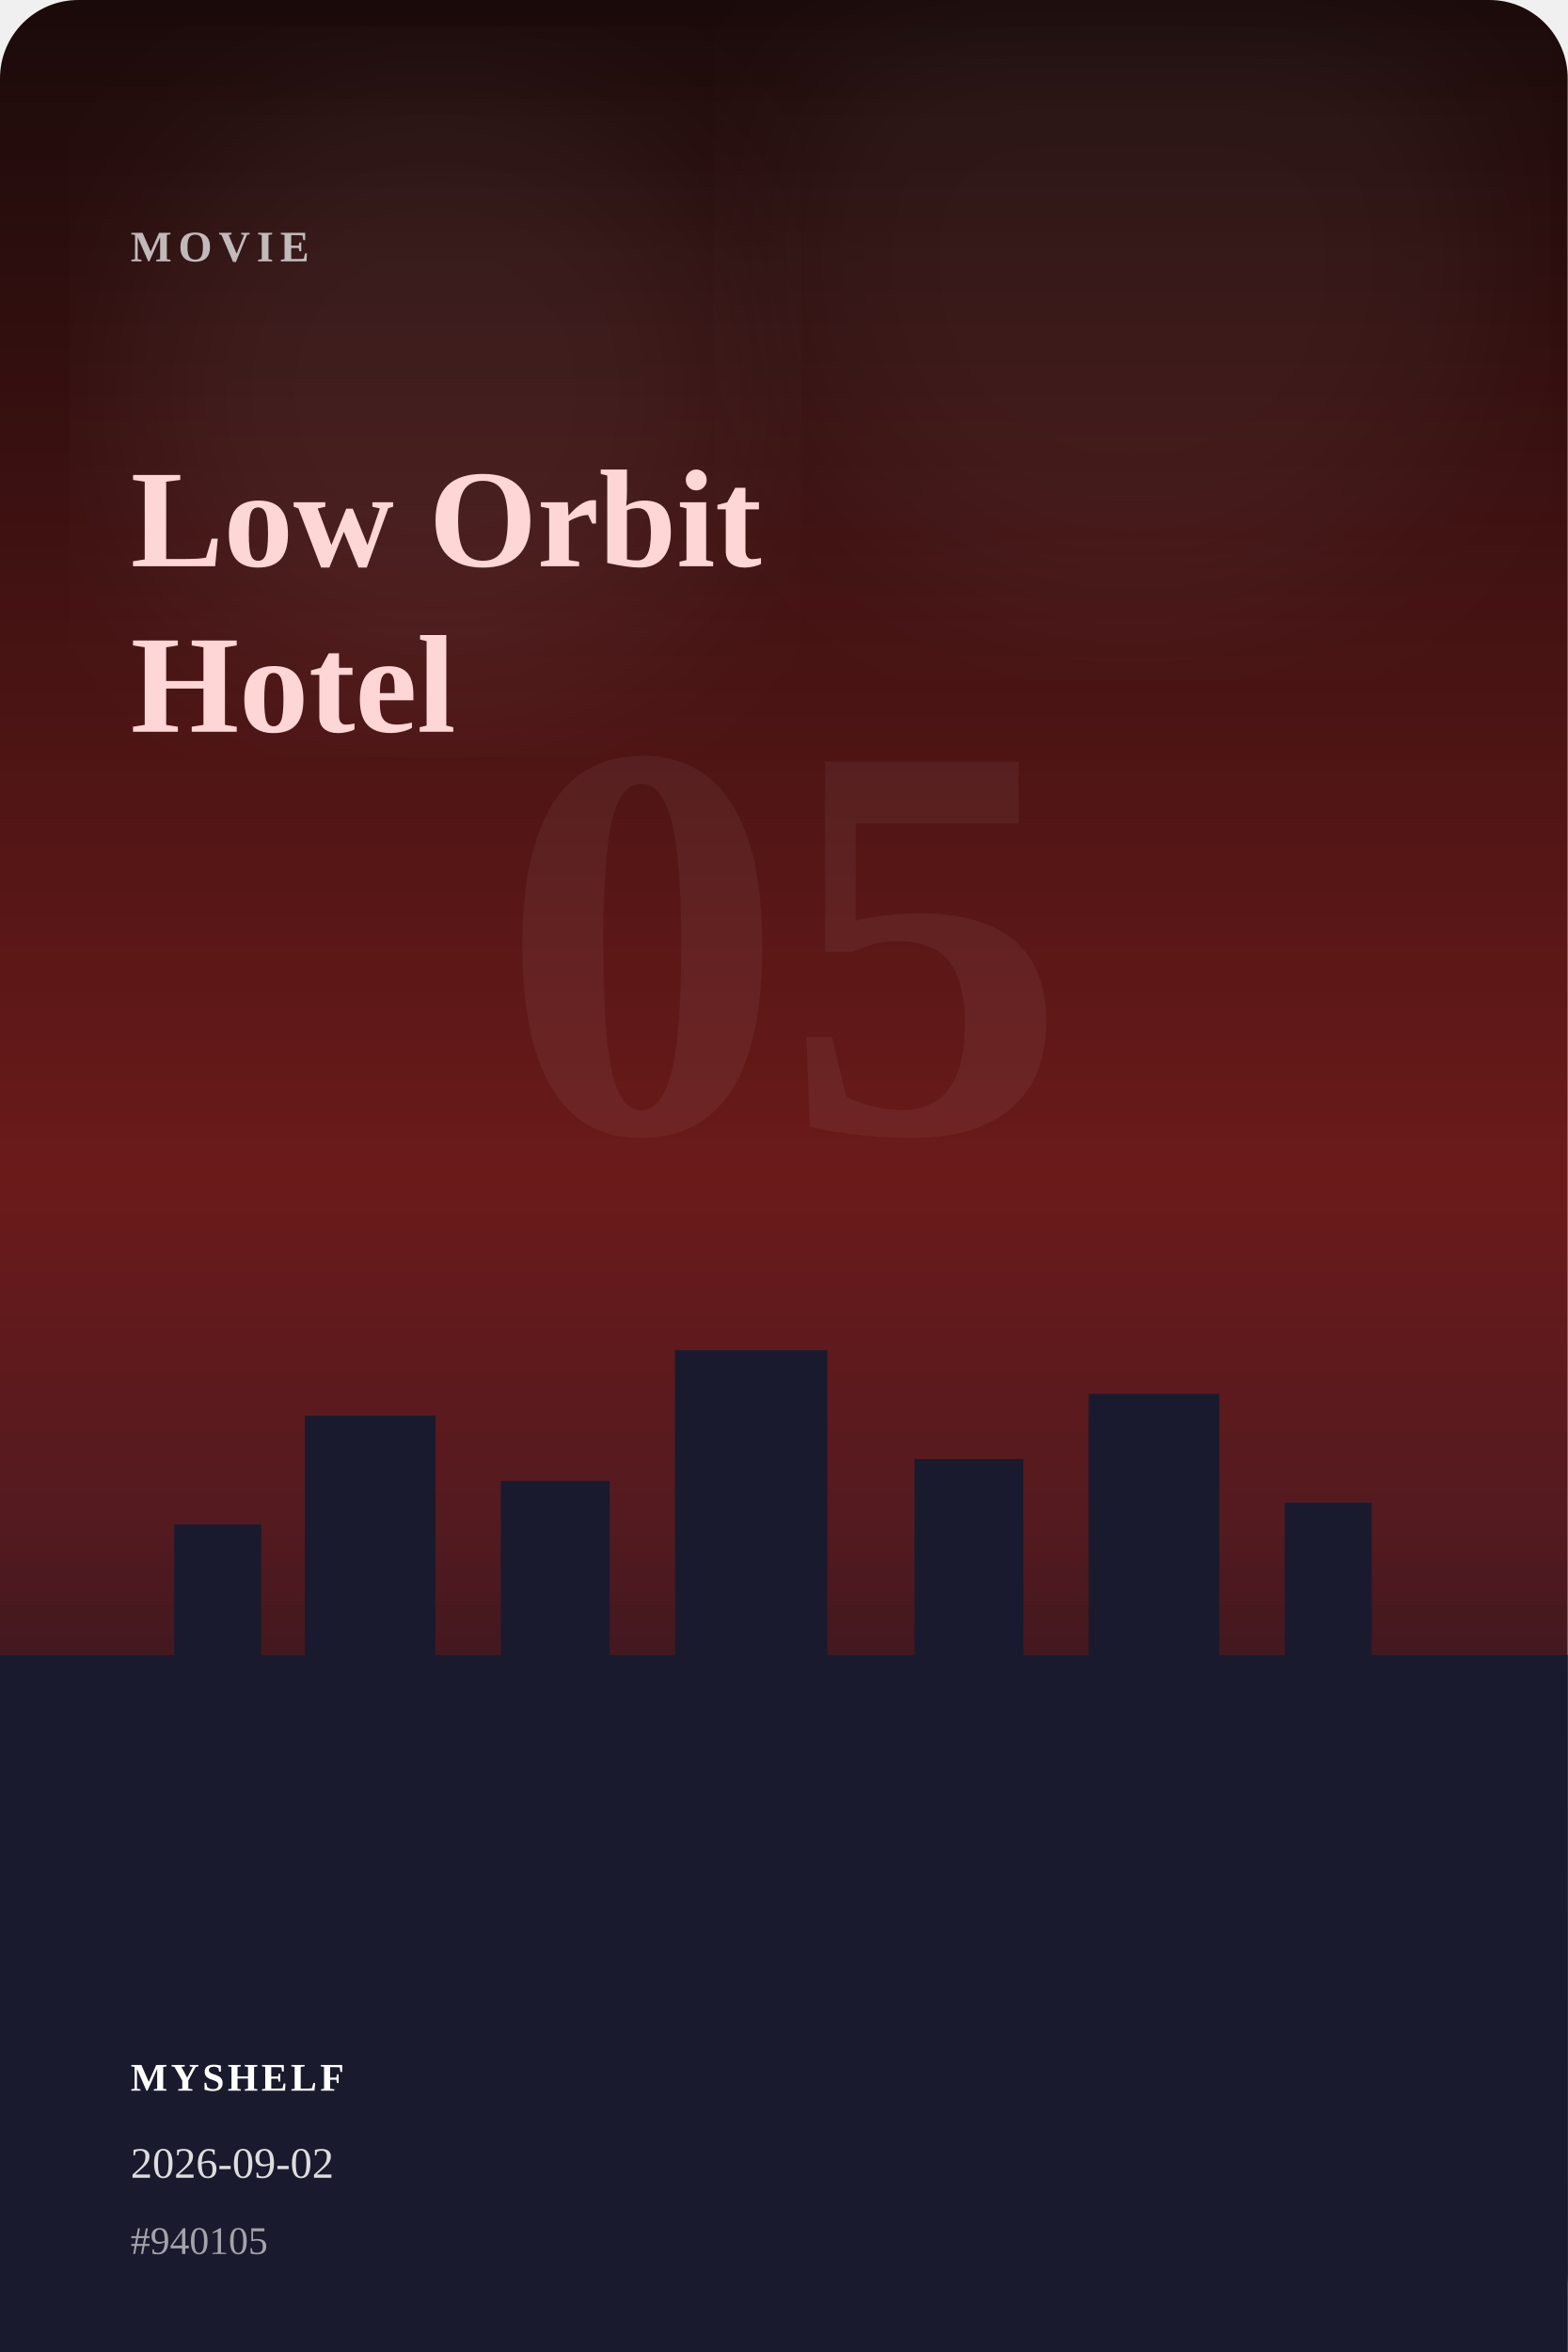
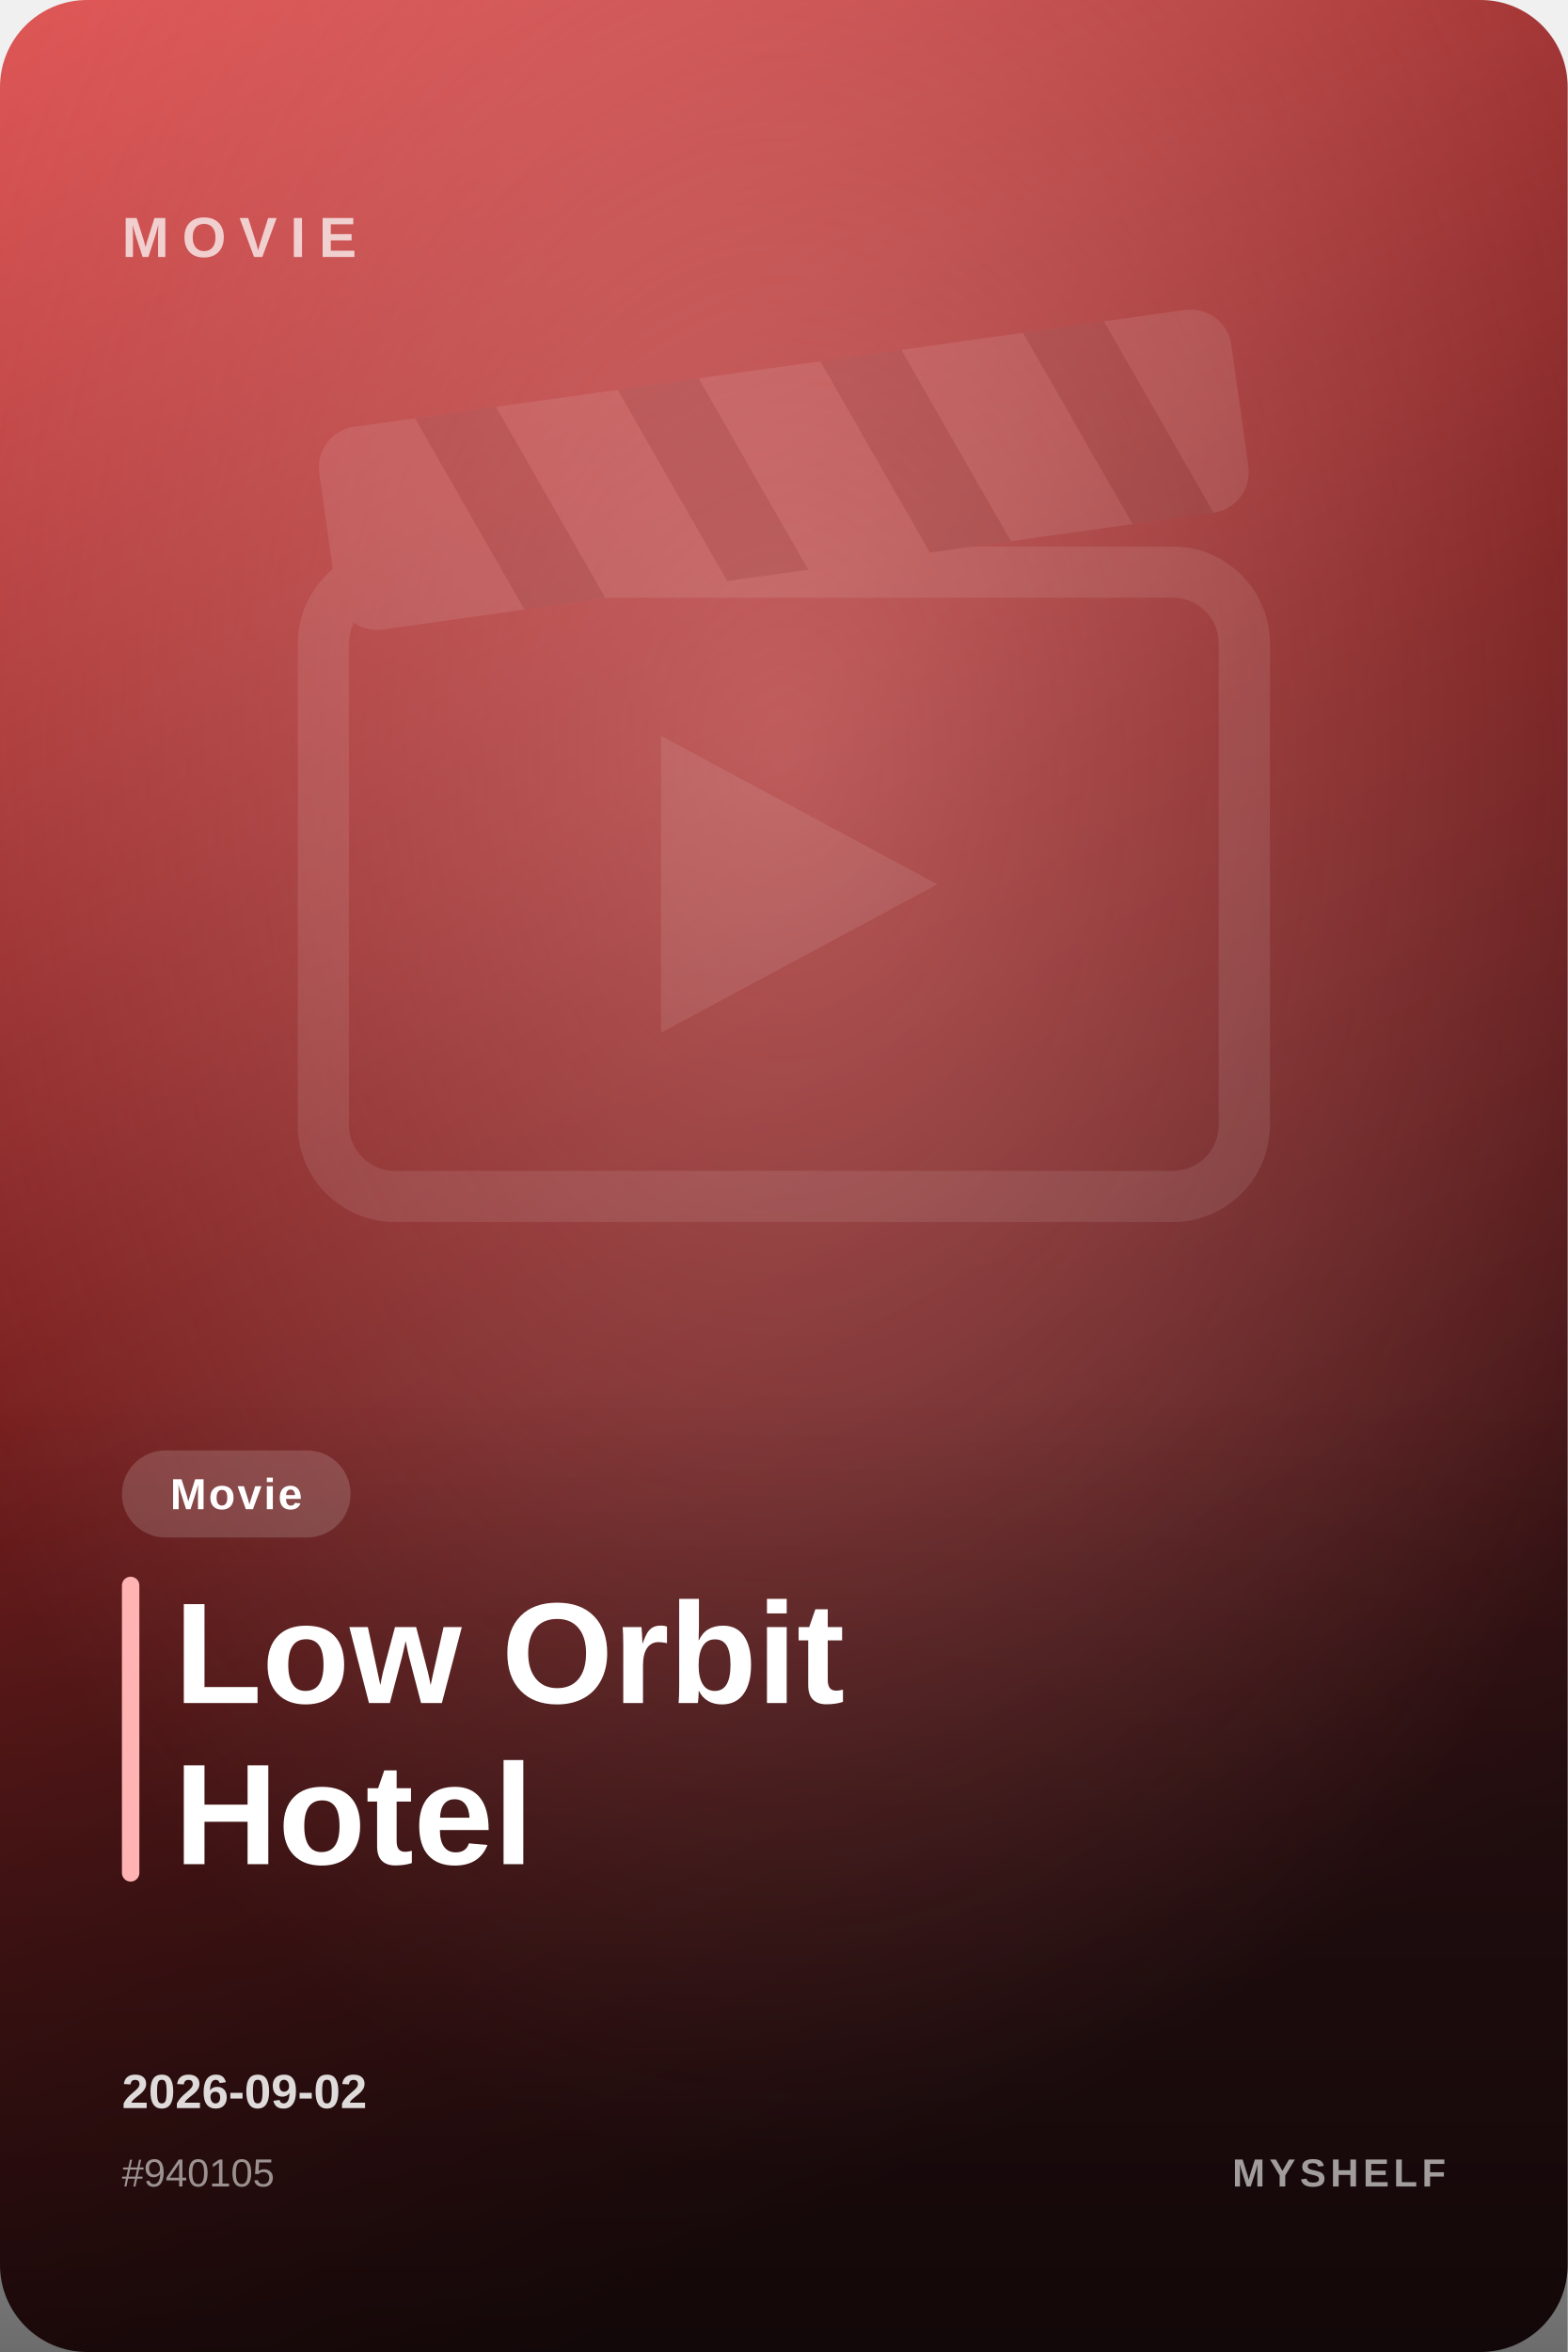
- <svg xmlns="http://www.w3.org/2000/svg" width="720" height="1080" viewBox="0 0 720 1080">
+ <svg xmlns="http://www.w3.org/2000/svg" width="720" height="1080" viewBox="0 0 720 1080" role="img" aria-label="Low Orbit Hotel">
  <defs>
-     <linearGradient id="bg" x1="0" y1="0" x2="0" y2="1">
-       <stop offset="0%" stop-color="#1a0a0a" />
-       <stop offset="50%" stop-color="#6b1a1a" />
-       <stop offset="100%" stop-color="#1a1a2e" />
+     <linearGradient id="bg" x1="0" y1="0" x2="0.35" y2="1">
+       <stop offset="0%" stop-color="#e05656" />
+       <stop offset="52%" stop-color="#7a1f1f" />
+       <stop offset="100%" stop-color="#2a1113" />
    </linearGradient>
-     <filter id="blur">
-       <feGaussianBlur stdDeviation="40" />
-     </filter>
-     <linearGradient id="fadeBottom" x1="0" y1="0" x2="0" y2="1">
-       <stop offset="0%" stop-color="rgba(0,0,0,0)" />
-       <stop offset="100%" stop-color="rgba(0,0,0,0.6)" />
+     <radialGradient id="glow" cx="0.5" cy="0.32" r="0.6">
+       <stop offset="0%" stop-color="#ff9d9d" stop-opacity="0.45" />
+       <stop offset="100%" stop-color="#ff9d9d" stop-opacity="0" />
+     </radialGradient>
+     <linearGradient id="fade" x1="0" y1="0" x2="0" y2="1">
+       <stop offset="0%" stop-color="#000000" stop-opacity="0" />
+       <stop offset="100%" stop-color="#000000" stop-opacity="0.55" />
    </linearGradient>
  </defs>
-   <rect width="720" height="1080" rx="36" fill="url(#bg)" />
-   <circle cx="200" cy="180" r="140" fill="white" opacity="0.06" filter="url(#blur)" />
-   <circle cx="520" cy="120" r="160" fill="white" opacity="0.05" filter="url(#blur)" />
-   <text x="360" y="520" text-anchor="middle" font-size="260" font-weight="800" fill="rgba(255,255,255,0.05)">
-     05
-   </text>
-   <text x="60" y="260" font-size="64" font-weight="800" fill="#ffd6d6">
-     Low Orbit
-   </text>
-   <text x="60" y="336" font-size="64" font-weight="800" fill="#ffd6d6">
-     Hotel
-   </text>
-   <text x="60" y="120" font-size="20" font-weight="700" letter-spacing="3" fill="rgba(255,255,255,0.7)">
-     MOVIE
-   </text>
-   <rect x="0" y="700" width="720" height="380" fill="url(#fadeBottom)" />
-   <rect x="0" y="760" width="720" height="320" fill="#1a1a2e" />
-   <rect x="80" y="700" width="40" height="80" fill="#1a1a2e" />
-   <rect x="140" y="650" width="60" height="130" fill="#1a1a2e" />
-   <rect x="230" y="680" width="50" height="100" fill="#1a1a2e" />
-   <rect x="310" y="620" width="70" height="160" fill="#1a1a2e" />
-   <rect x="420" y="670" width="50" height="110" fill="#1a1a2e" />
-   <rect x="500" y="640" width="60" height="140" fill="#1a1a2e" />
-   <rect x="590" y="690" width="40" height="90" fill="#1a1a2e" />
-   <text x="60" y="960" font-size="18" font-weight="700" fill="white" letter-spacing="1.5">
-     MYSHELF
-   </text>
-   <text x="60" y="1000" font-size="20" fill="rgba(255,255,255,0.85)">
-     2026-09-02
-   </text>
-   <text x="60" y="1035" font-size="18" fill="rgba(255,255,255,0.6)">
-     #940105
-   </text>
+   <rect width="720" height="1080" rx="40" fill="url(#bg)" />
+   <rect width="720" height="1080" rx="40" fill="url(#glow)" />
+   <g opacity="0.09" transform="translate(360,352) scale(2.35) translate(-360,-430)">
+     <rect x="270" y="392" width="180" height="122" rx="14" fill="none" stroke="#ffffff" stroke-width="10" />
+     <g transform="rotate(-8 360 372)">
+       <rect x="270" y="352" width="180" height="40" rx="8" fill="#ffffff" />
+       <g fill="#000000" fill-opacity="0.55">
+         <path d="M290 352 L306 392 L322 392 L306 352 Z" />
+         <path d="M330 352 L346 392 L362 392 L346 352 Z" />
+         <path d="M370 352 L386 392 L402 392 L386 352 Z" />
+         <path d="M410 352 L426 392 L442 392 L426 352 Z" />
+       </g>
+     </g>
+     <path d="M336 424 L336 482 L390 453 Z" fill="#ffffff" />
+   </g>
+   <text x="56" y="118" font-family="'Segoe UI',Arial,sans-serif" font-size="26" font-weight="700" letter-spacing="6" fill="#ffffff" fill-opacity="0.72">MOVIE</text>
+   <rect x="0" y="640" width="720" height="440" fill="url(#fade)" />
+   <rect x="56" y="666" width="105" height="40" rx="20" fill="#ffffff" fill-opacity="0.16" />
+   <text x="108.5" y="693" text-anchor="middle" font-family="'Segoe UI',Arial,sans-serif" font-size="20" font-weight="700" letter-spacing="1" fill="#ffffff">Movie</text>
+   <rect x="56" y="724" width="8" height="140" rx="4" fill="#ffb3b3" />
+   <text x="80" y="782" font-family="'Segoe UI',Arial,sans-serif" font-size="66" font-weight="800" fill="#ffffff">Low Orbit</text>
+   <text x="80" y="856" font-family="'Segoe UI',Arial,sans-serif" font-size="66" font-weight="800" fill="#ffffff">Hotel</text>
+   <text x="56" y="968" font-family="'Segoe UI',Arial,sans-serif" font-size="22" font-weight="600" fill="#ffffff" fill-opacity="0.85">2026-09-02</text>
+   <text x="56" y="1004" font-family="'Segoe UI',Arial,sans-serif" font-size="18" fill="#ffffff" fill-opacity="0.55">#940105</text>
+   <text x="664" y="1004" text-anchor="end" font-family="'Segoe UI',Arial,sans-serif" font-size="18" font-weight="700" letter-spacing="2" fill="#ffffff" fill-opacity="0.6">MYSHELF</text>
</svg>
